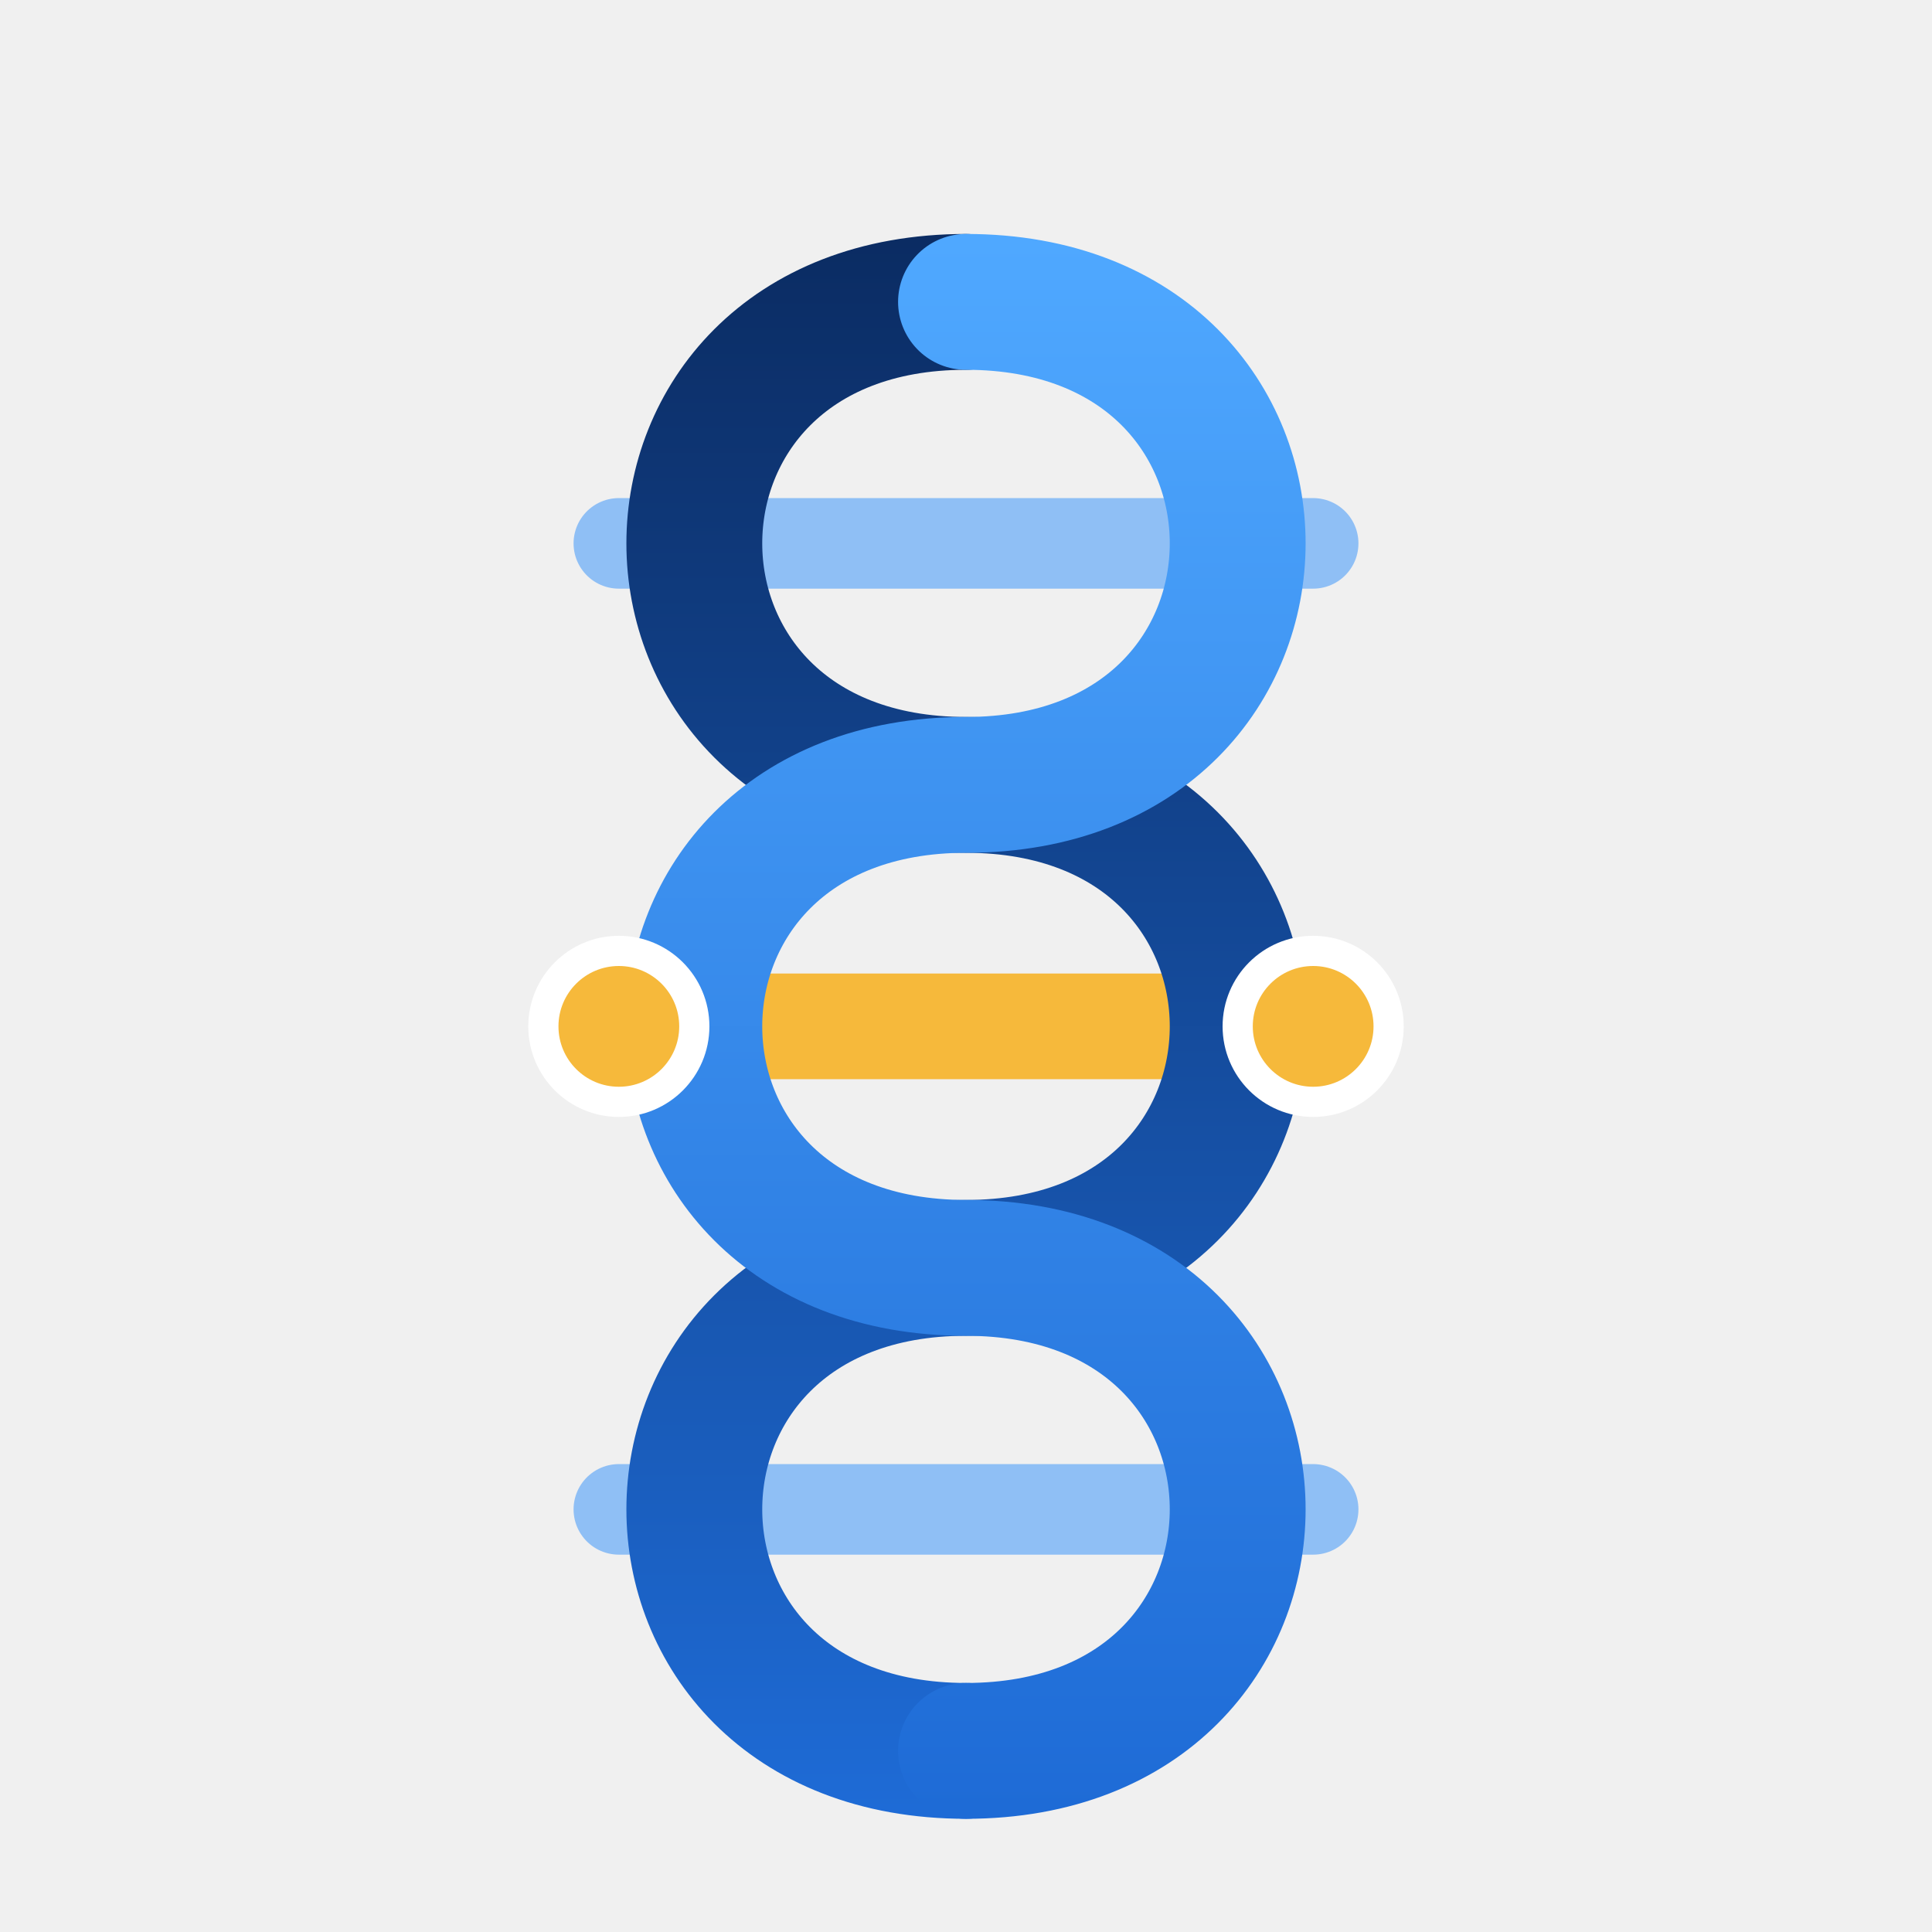
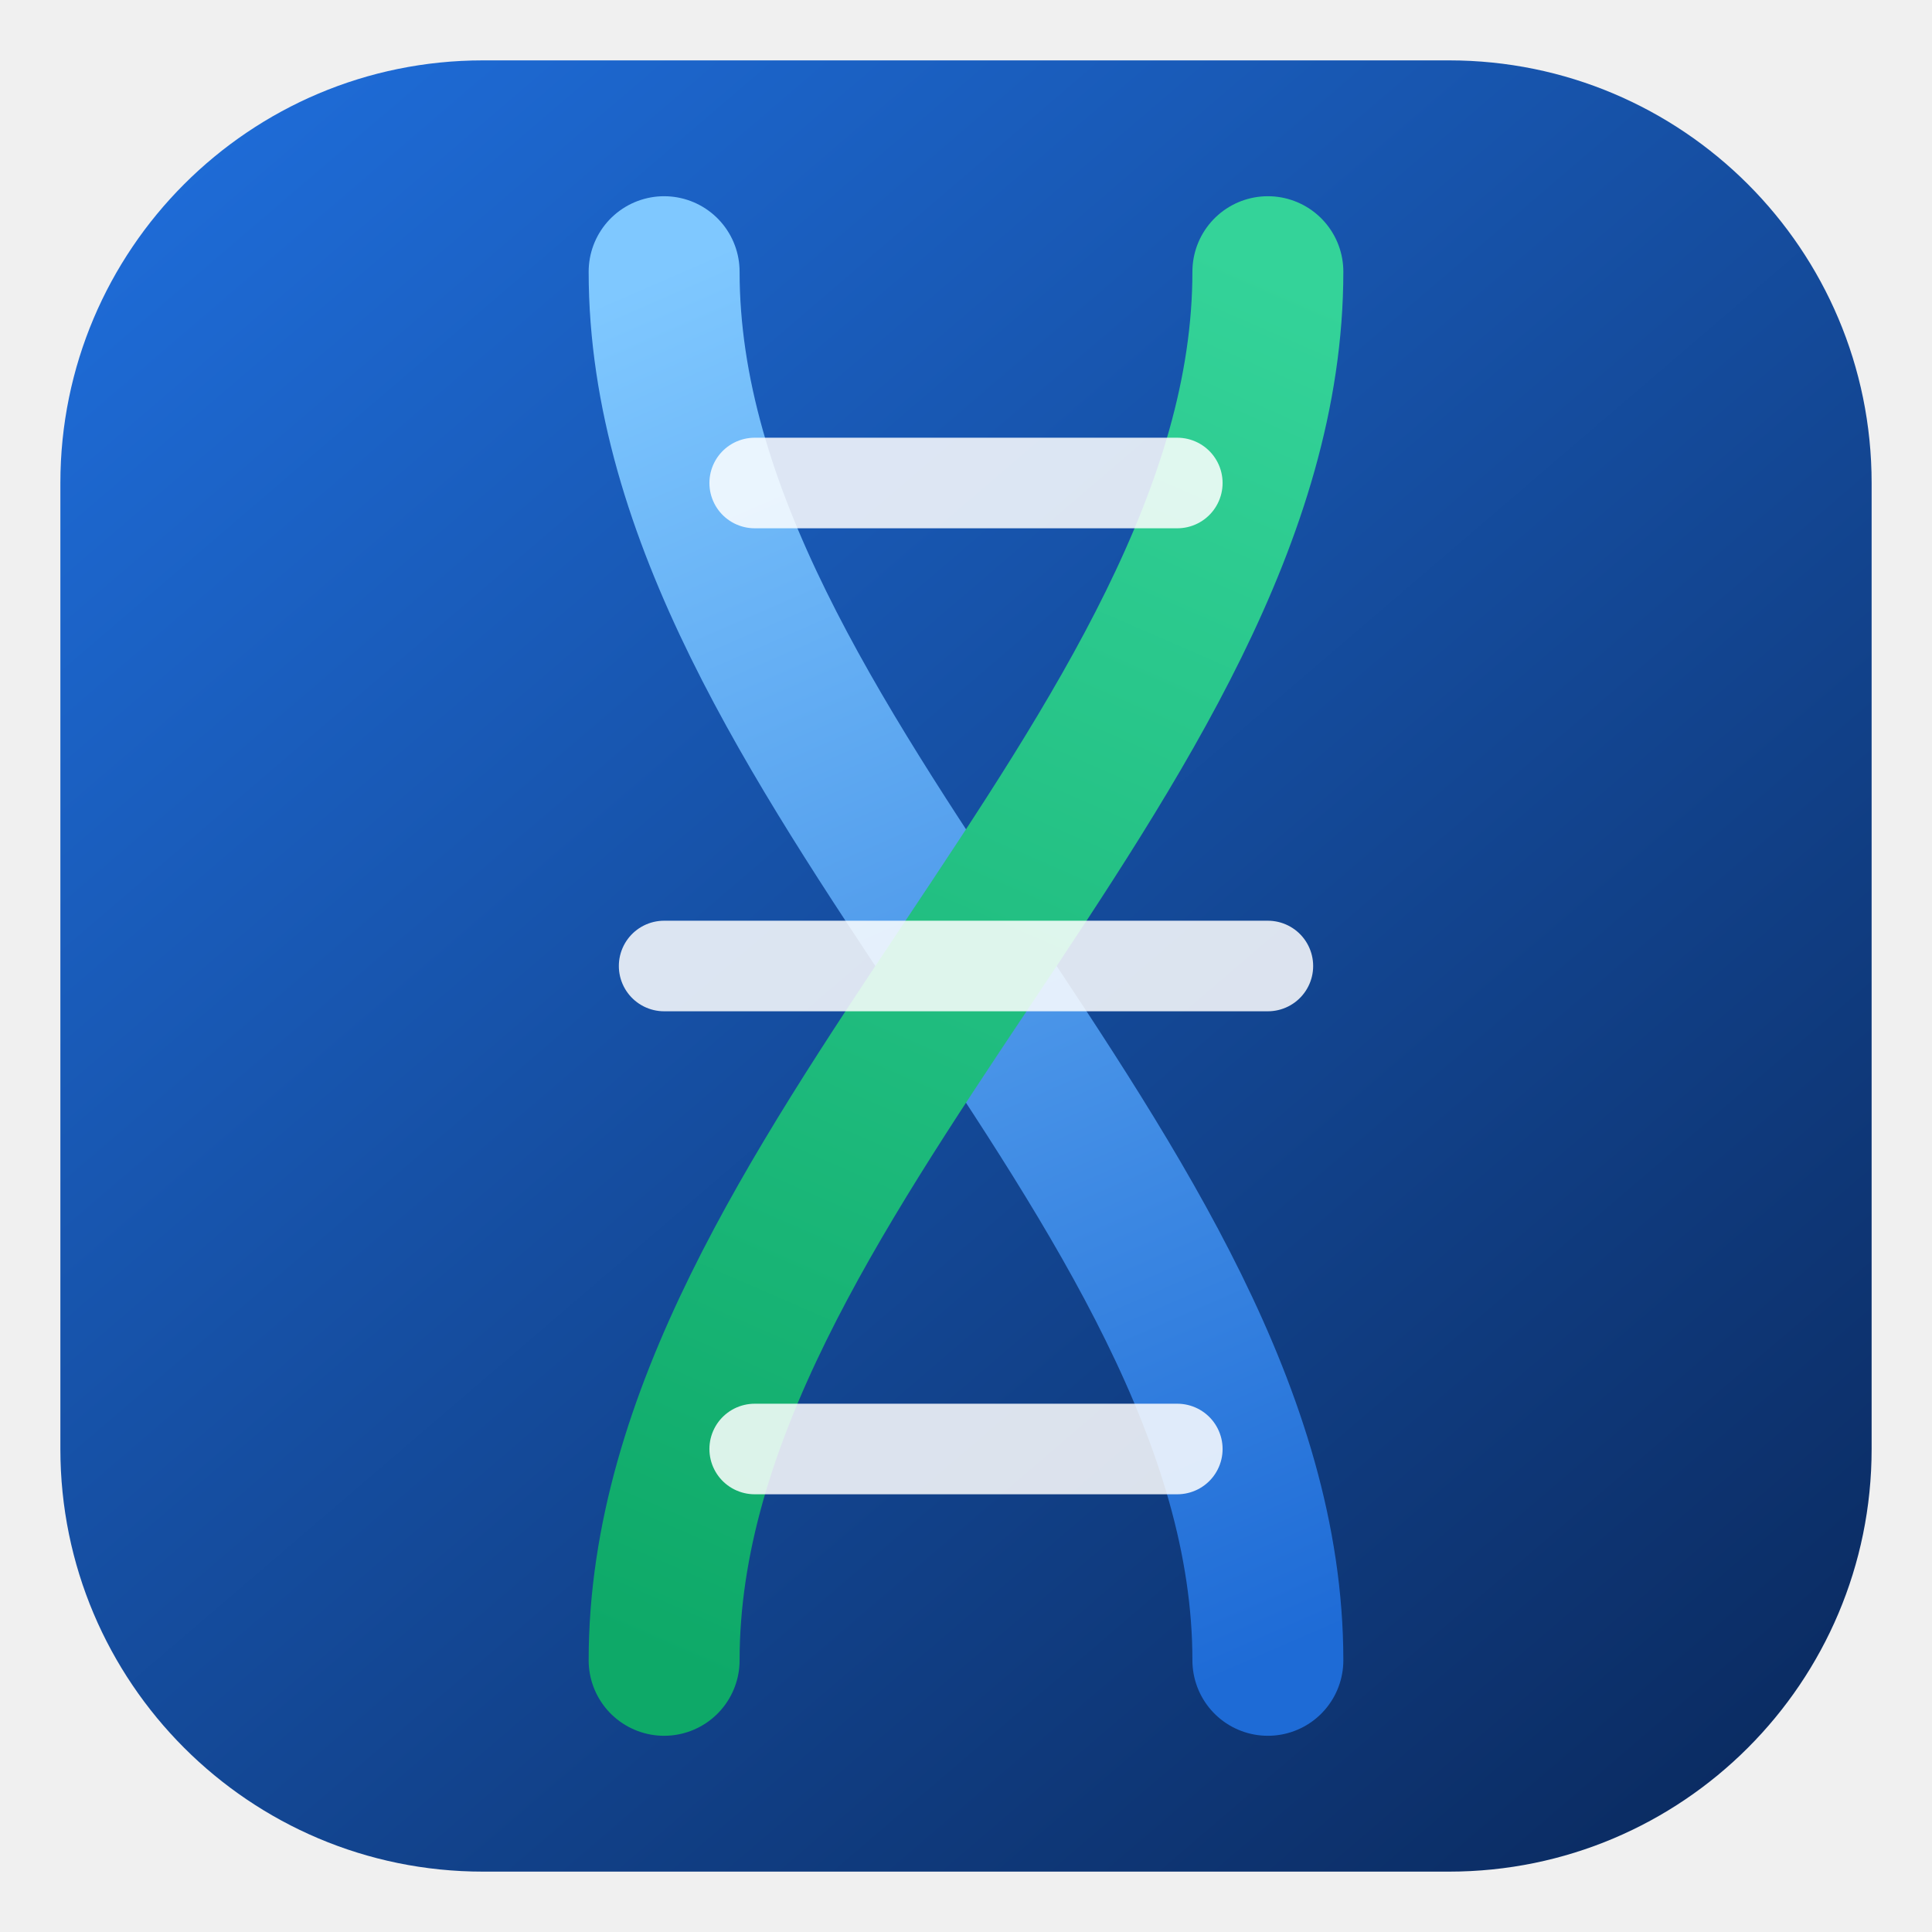
<svg xmlns="http://www.w3.org/2000/svg" viewBox="0 0 128 128" role="img" aria-labelledby="title desc">
  <defs>
-     <linearGradient id="strandA" x1="64" y1="16" x2="64" y2="120" gradientUnits="userSpaceOnUse">
-       <stop offset="0%" stop-color="#0B2C63" />
+     <linearGradient id="bg" x1="16" y1="8" x2="112" y2="120" gradientUnits="userSpaceOnUse">
+       <stop offset="0%" stop-color="#1E6BD6" />
+       <stop offset="100%" stop-color="#0B2C63" />
+     </linearGradient>
+     <linearGradient id="strandA" x1="44" y1="18" x2="84" y2="110" gradientUnits="userSpaceOnUse">
+       <stop offset="0%" stop-color="#7FC8FF" />
      <stop offset="100%" stop-color="#1E6BD6" />
    </linearGradient>
-     <linearGradient id="strandB" x1="64" y1="16" x2="64" y2="120" gradientUnits="userSpaceOnUse">
-       <stop offset="0%" stop-color="#4FA8FF" />
-       <stop offset="100%" stop-color="#1E6BD6" />
+     <linearGradient id="strandB" x1="84" y1="18" x2="44" y2="110" gradientUnits="userSpaceOnUse">
+       <stop offset="0%" stop-color="#34D399" />
+       <stop offset="100%" stop-color="#0EA968" />
    </linearGradient>
  </defs>
-   <g fill="none" stroke-linecap="round" stroke-linejoin="round">
-     <path d="M41,36 L87,36" stroke="#8FBFF5" stroke-width="6" />
-     <path d="M41,100 L87,100" stroke="#8FBFF5" stroke-width="6" />
-     <path d="M41,68 L87,68" stroke="#F6B93B" stroke-width="7" />
-     <path d="M64,20 C40,20 40,52 64,52 C88,52 88,84 64,84 C40,84 40,116 64,116" stroke="url(#strandA)" stroke-width="9" />
-     <path d="M64,20 C88,20 88,52 64,52 C40,52 40,84 64,84 C88,84 88,116 64,116" stroke="url(#strandB)" stroke-width="9" />
+   <rect x="4" y="4" width="120" height="120" rx="28" fill="url(#bg)" />
+   <g fill="none" stroke-linecap="round">
+     <path d="M44,18 C44,50 84,78 84,110" stroke="url(#strandA)" stroke-width="10" />
+     <path d="M84,18 C84,50 44,78 44,110" stroke="url(#strandB)" stroke-width="10" />
  </g>
-   <circle cx="41" cy="68" r="5" fill="#F6B93B" stroke="#ffffff" stroke-width="2" />
-   <circle cx="87" cy="68" r="5" fill="#F6B93B" stroke="#ffffff" stroke-width="2" />
+   <path d="M50,32 L78,32" stroke="#FFFFFF" stroke-width="6" stroke-linecap="round" opacity="0.85" />
+   <path d="M44,64 L84,64" stroke="#FFFFFF" stroke-width="6" stroke-linecap="round" opacity="0.85" />
+   <path d="M50,96 L78,96" stroke="#FFFFFF" stroke-width="6" stroke-linecap="round" opacity="0.85" />
</svg>
